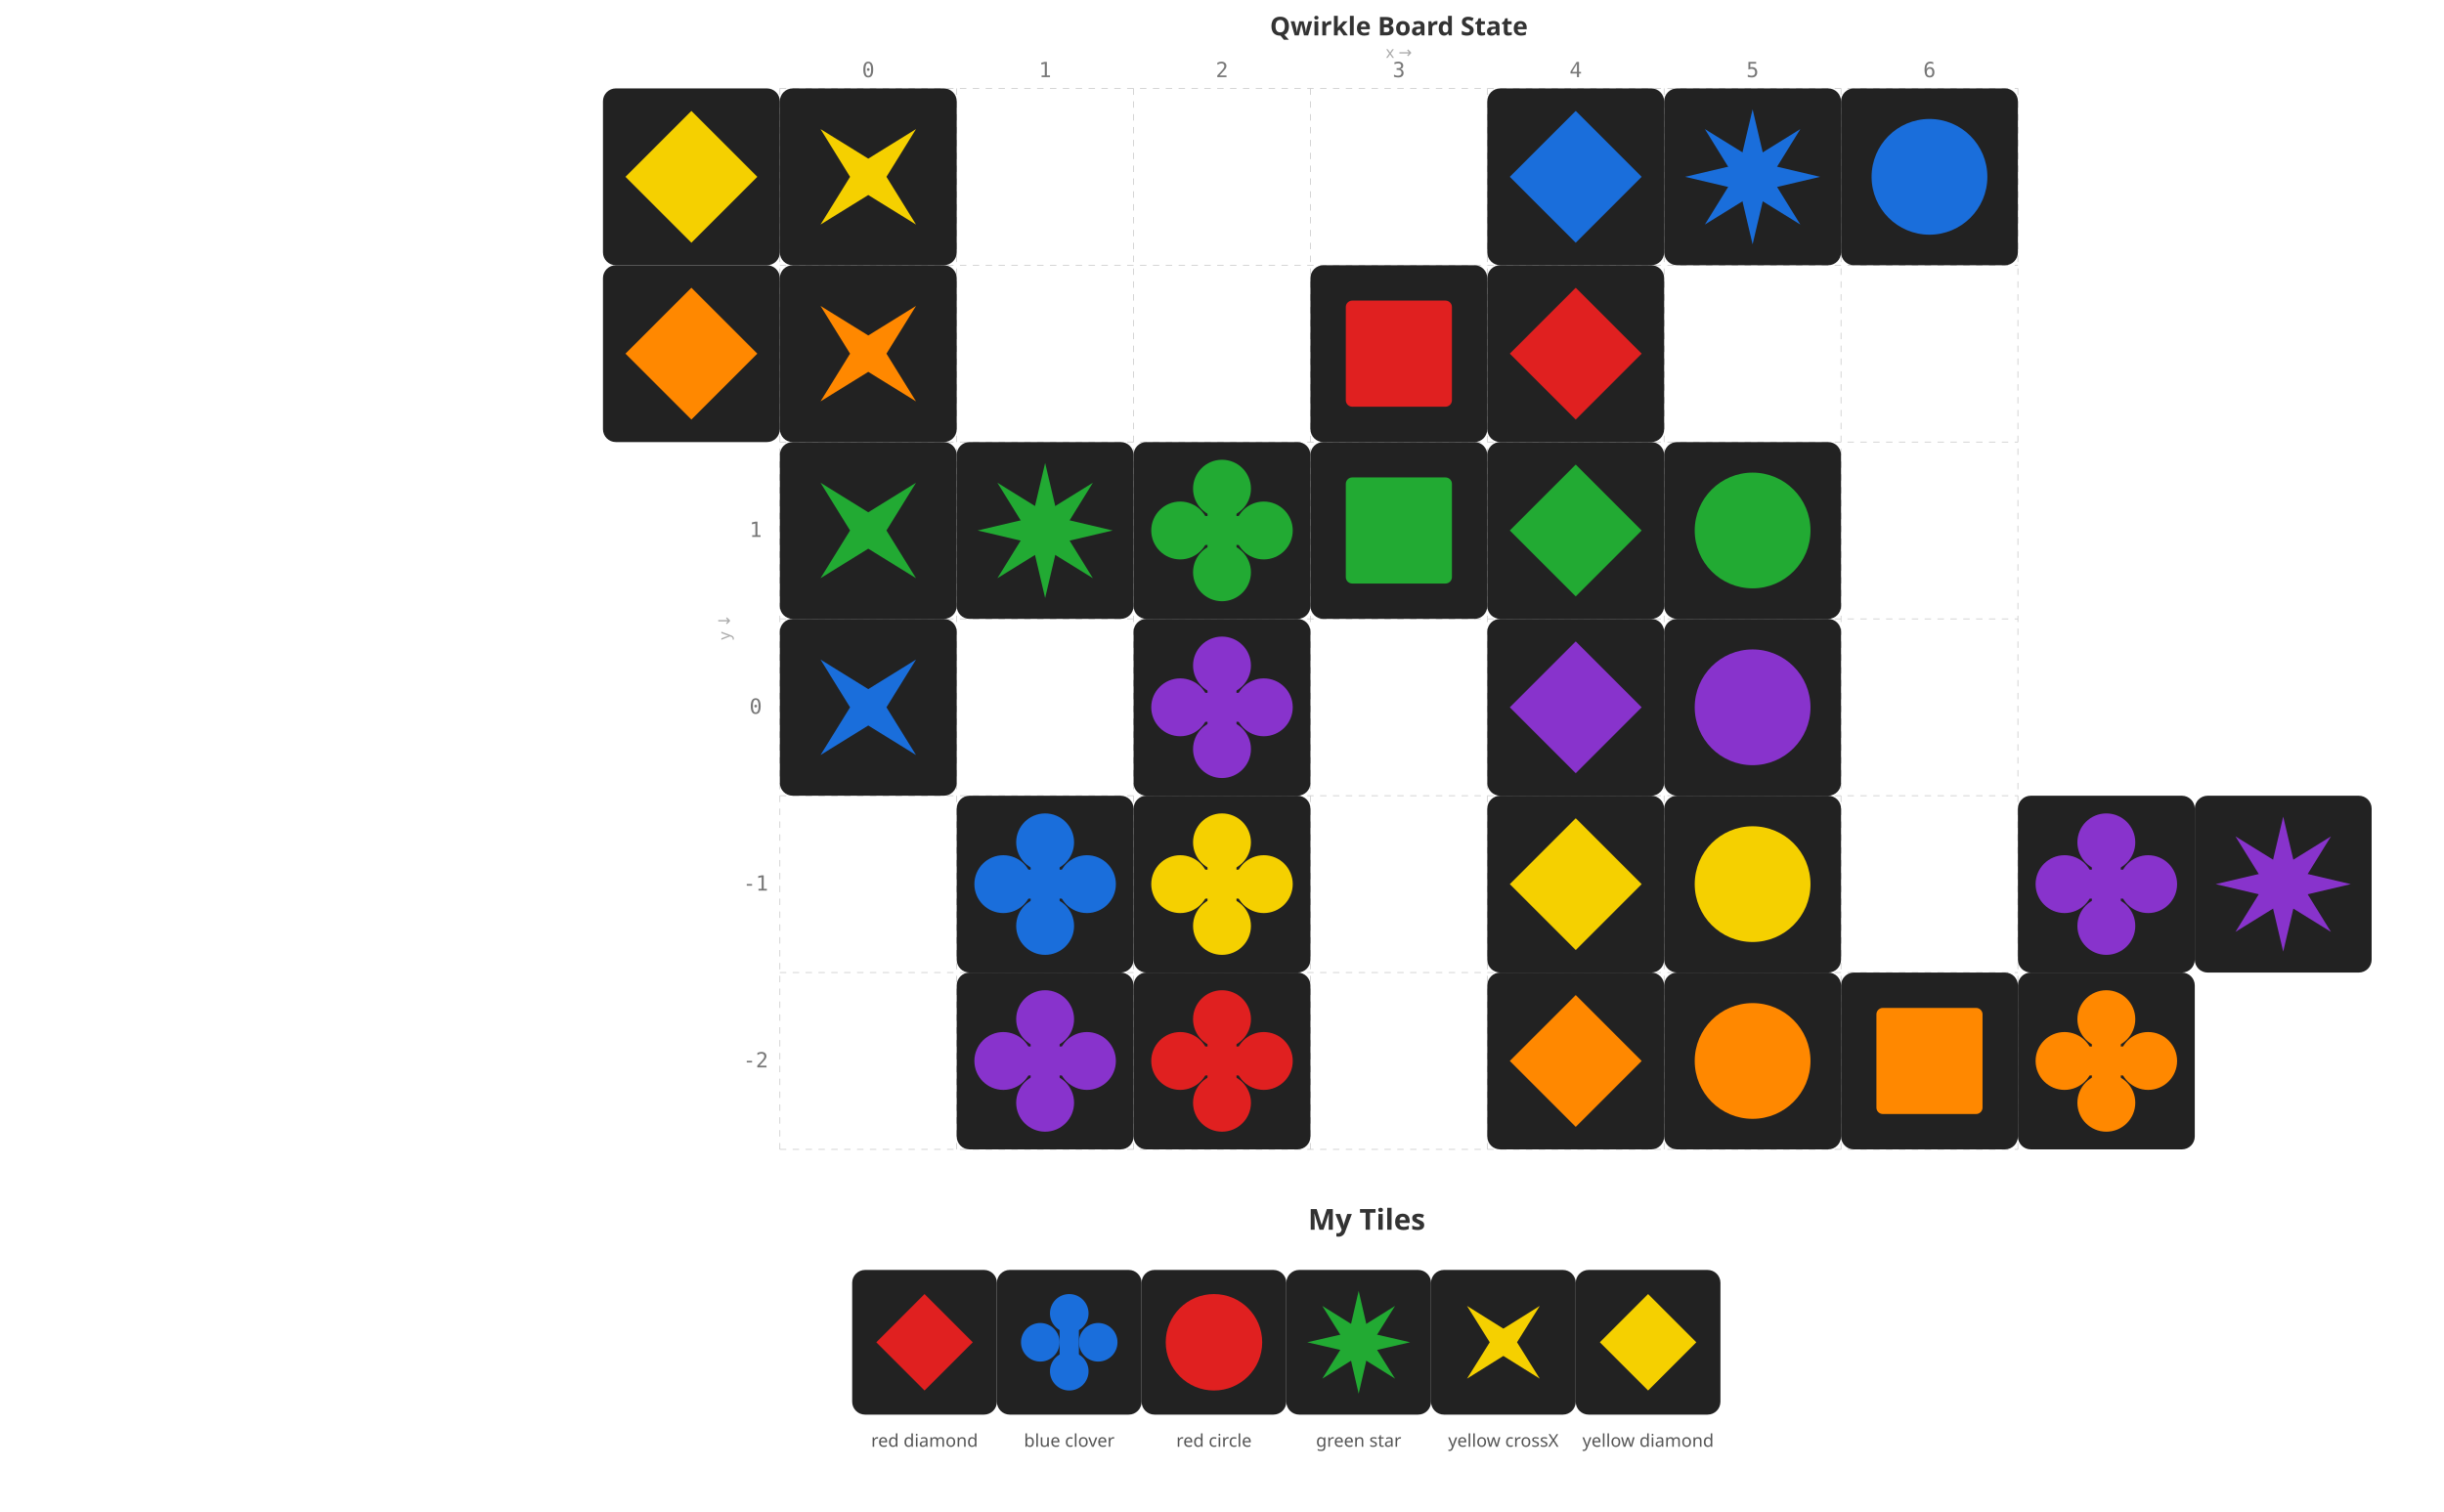
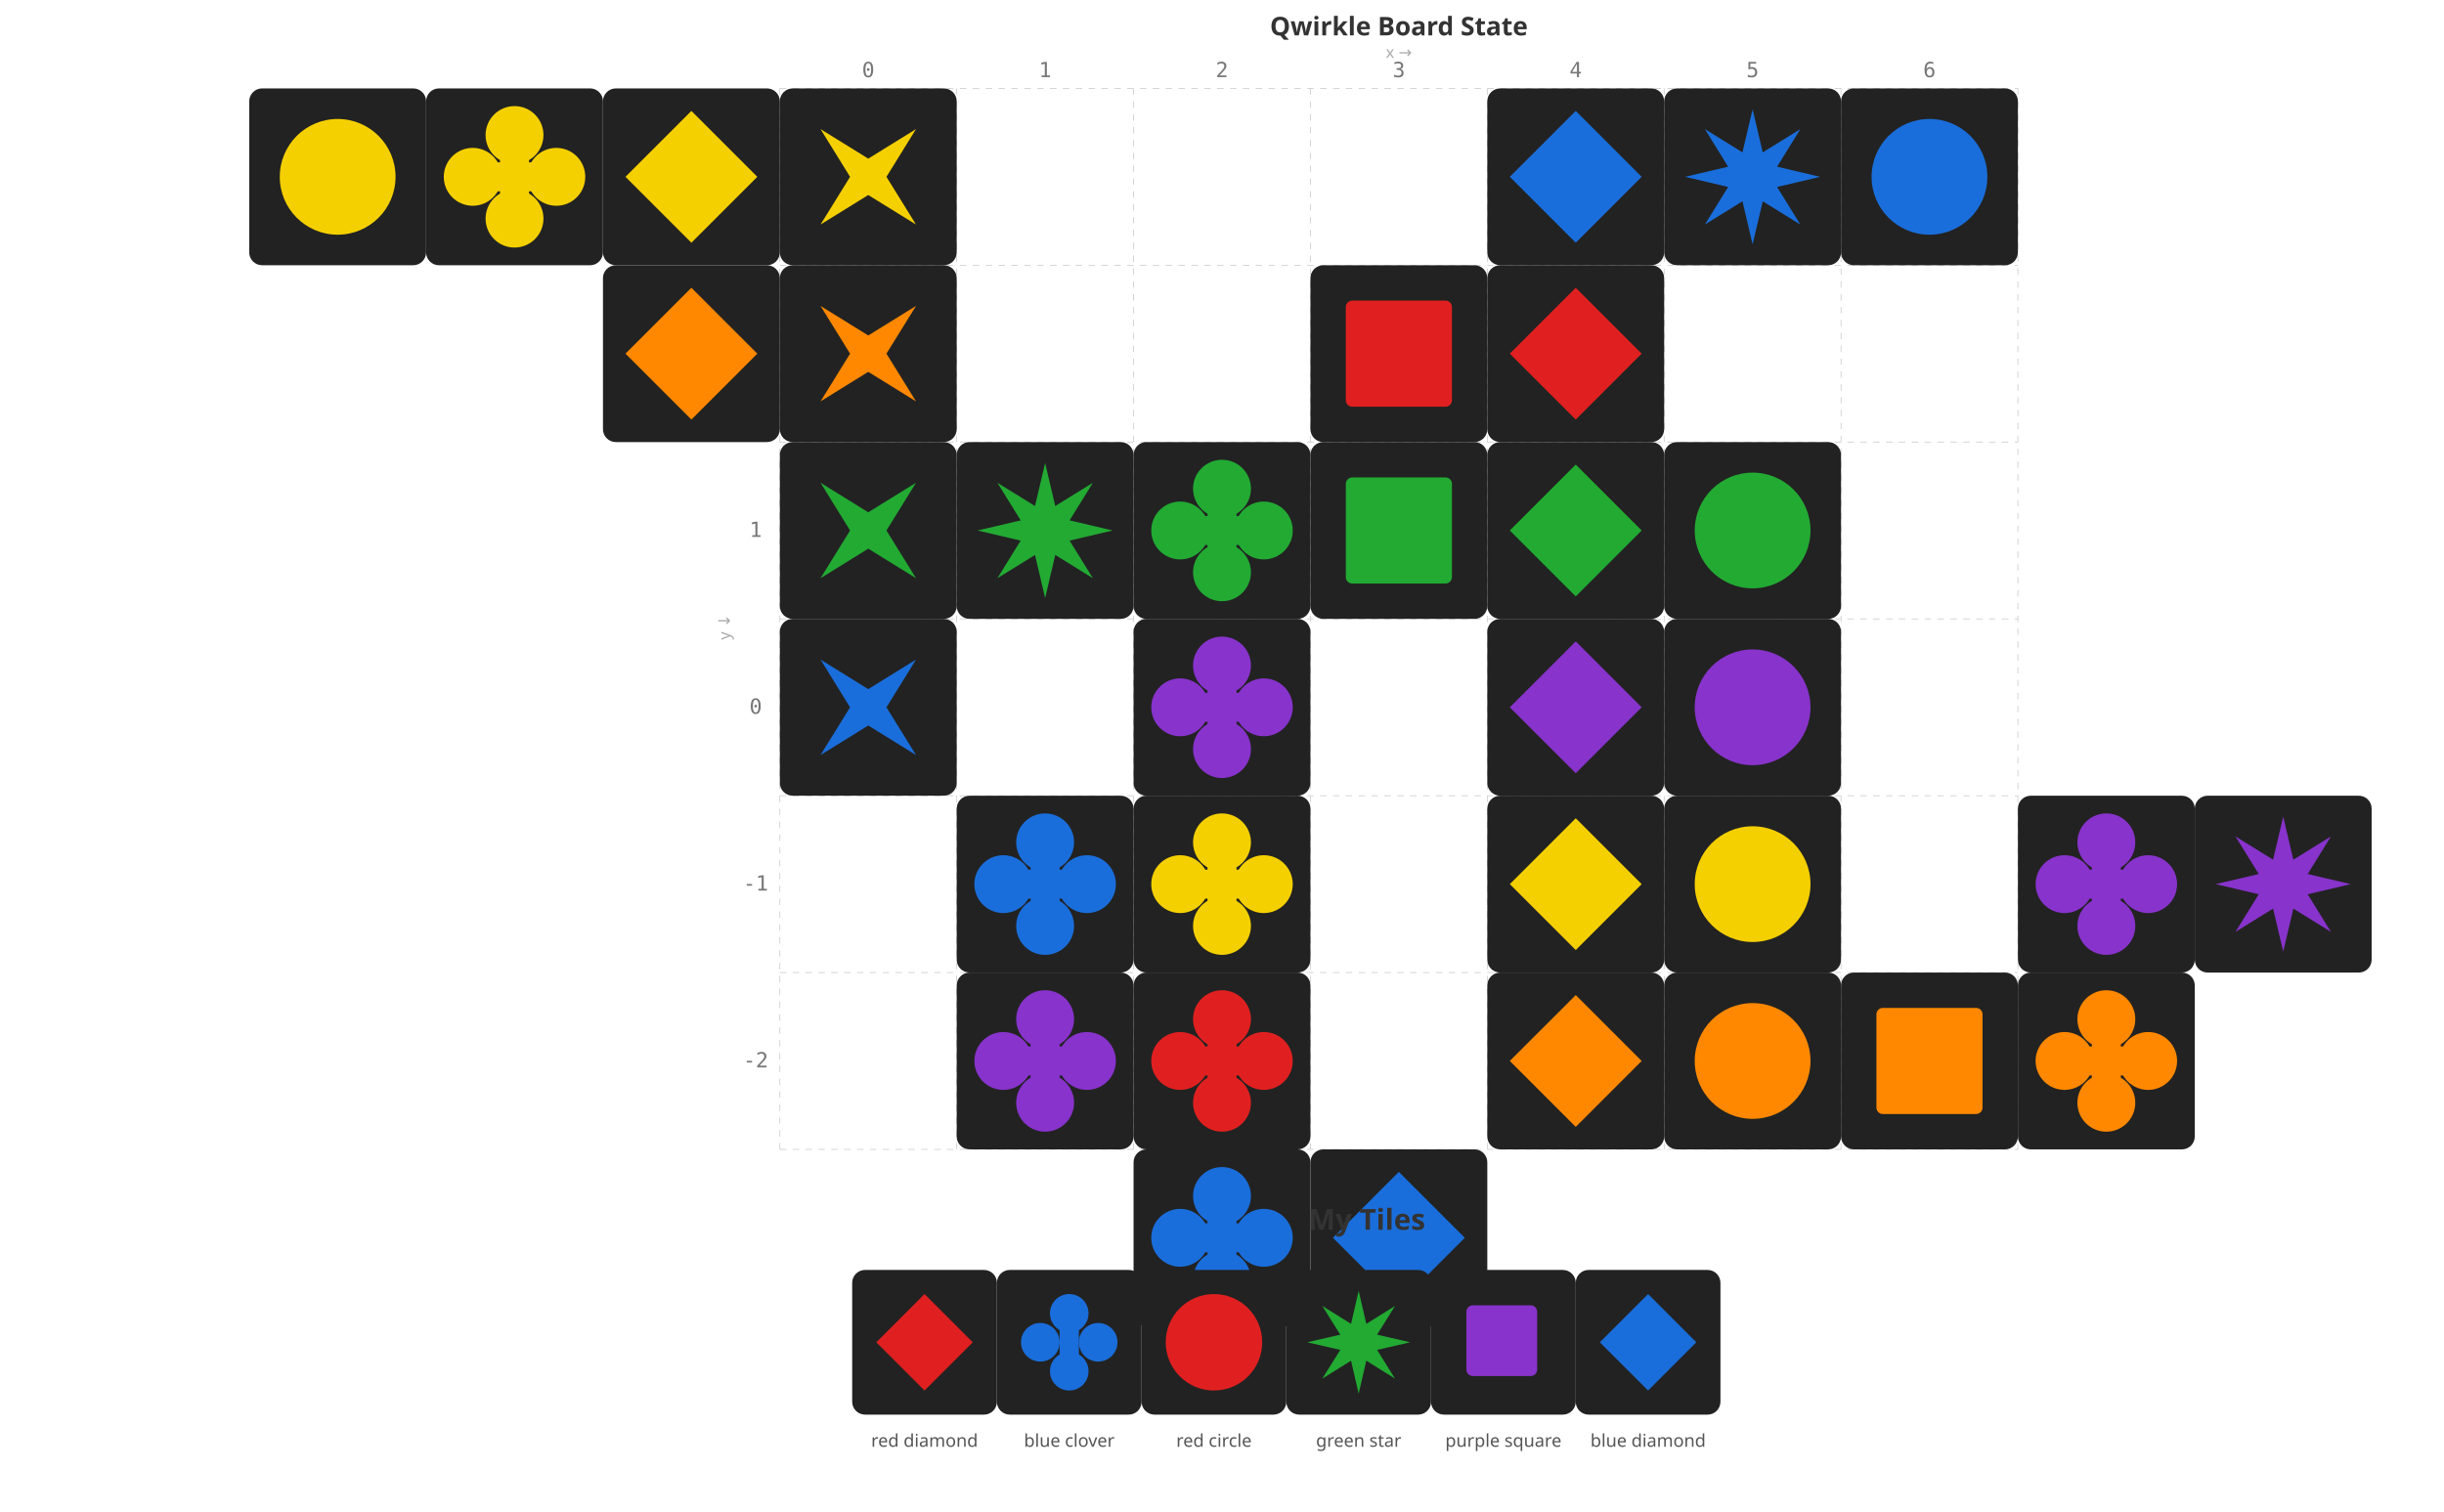
<svg xmlns="http://www.w3.org/2000/svg" viewBox="-440 0 1520 940" width="1520" height="940" style="background:#f5f0e8">
  <text x="430" y="22" text-anchor="middle" font-size="16" fill="#333" font-family="sans-serif" font-weight="bold">Qwirkle Board State</text>
  <text x="100" y="48" text-anchor="middle" font-size="13" fill="#777" font-family="monospace">0</text>
  <text x="210" y="48" text-anchor="middle" font-size="13" fill="#777" font-family="monospace">1</text>
  <text x="320" y="48" text-anchor="middle" font-size="13" fill="#777" font-family="monospace">2</text>
  <text x="430" y="48" text-anchor="middle" font-size="13" fill="#777" font-family="monospace">3</text>
  <text x="540" y="48" text-anchor="middle" font-size="13" fill="#777" font-family="monospace">4</text>
  <text x="650" y="48" text-anchor="middle" font-size="13" fill="#777" font-family="monospace">5</text>
  <text x="760" y="48" text-anchor="middle" font-size="13" fill="#777" font-family="monospace">6</text>
  <text x="30" y="114" text-anchor="middle" font-size="13" fill="#777" font-family="monospace">3</text>
  <text x="30" y="224" text-anchor="middle" font-size="13" fill="#777" font-family="monospace">2</text>
  <text x="30" y="334" text-anchor="middle" font-size="13" fill="#777" font-family="monospace">1</text>
  <text x="30" y="444" text-anchor="middle" font-size="13" fill="#777" font-family="monospace">0</text>
  <text x="30" y="554" text-anchor="middle" font-size="13" fill="#777" font-family="monospace">-1</text>
  <text x="30" y="664" text-anchor="middle" font-size="13" fill="#777" font-family="monospace">-2</text>
  <text x="430" y="36" text-anchor="middle" font-size="10" fill="#aaa" font-family="sans-serif">x →</text>
  <text x="14" y="390" text-anchor="middle" font-size="10" fill="#aaa" font-family="sans-serif" transform="rotate(-90,14,390)">y ↓</text>
  <g stroke="#ccc" stroke-width="0.5" stroke-dasharray="4,4">
    <line x1="45" y1="55" x2="45" y2="715" />
    <line x1="155" y1="55" x2="155" y2="715" />
    <line x1="265" y1="55" x2="265" y2="715" />
    <line x1="375" y1="55" x2="375" y2="715" />
    <line x1="485" y1="55" x2="485" y2="715" />
    <line x1="595" y1="55" x2="595" y2="715" />
    <line x1="705" y1="55" x2="705" y2="715" />
    <line x1="815" y1="55" x2="815" y2="715" />
    <line x1="45" y1="55" x2="815" y2="55" />
    <line x1="45" y1="165" x2="815" y2="165" />
    <line x1="45" y1="275" x2="815" y2="275" />
    <line x1="45" y1="385" x2="815" y2="385" />
    <line x1="45" y1="495" x2="815" y2="495" />
    <line x1="45" y1="605" x2="815" y2="605" />
    <line x1="45" y1="715" x2="815" y2="715" />
  </g>
+   <rect x="-285" y="55" width="110" height="110" rx="8" fill="#222" />
+   <circle cx="-230" cy="110" r="36" fill="#f5d000" />
+   <rect x="-175" y="55" width="110" height="110" rx="8" fill="#222" />
+   <g transform="translate(-120,110)">
+     <circle cx="0" cy="-26" r="18" fill="#f5d000" />
+     <circle cx="26" cy="0" r="18" fill="#f5d000" />
+     <circle cx="0" cy="26" r="18" fill="#f5d000" />
+     <circle cx="-26" cy="0" r="18" fill="#f5d000" />
+     <rect x="-9" y="-26" width="18" height="52" fill="#f5d000" />
+     <rect x="-26" y="-9" width="52" height="18" fill="#f5d000" />
+   </g>
  <rect x="-65" y="55" width="110" height="110" rx="8" fill="#222" />
  <polygon points="-10,69 31,110 -10,151 -51,110" fill="#f5d000" />
  <rect x="-65" y="165" width="110" height="110" rx="8" fill="#222" />
  <polygon points="-10,179 31,220 -10,261 -51,220" fill="#ff8800" />
  <rect x="45" y="55" width="110" height="110" rx="8" fill="#222" />
  <g transform="translate(100,110) rotate(45)">
    <polygon points="0,-42 8,-8 42,0 8,8 0,42 -8,8 -42,0 -8,-8" fill="#f5d000" />
  </g>
  <rect x="45" y="165" width="110" height="110" rx="8" fill="#222" />
  <g transform="translate(100,220) rotate(45)">
    <polygon points="0,-42 8,-8 42,0 8,8 0,42 -8,8 -42,0 -8,-8" fill="#ff8800" />
  </g>
  <rect x="45" y="275" width="110" height="110" rx="8" fill="#222" />
  <g transform="translate(100,330) rotate(45)">
    <polygon points="0,-42 8,-8 42,0 8,8 0,42 -8,8 -42,0 -8,-8" fill="#22aa33" />
  </g>
  <rect x="45" y="385" width="110" height="110" rx="8" fill="#222" />
  <g transform="translate(100,440) rotate(45)">
    <polygon points="0,-42 8,-8 42,0 8,8 0,42 -8,8 -42,0 -8,-8" fill="#1a6edb" />
  </g>
  <rect x="155" y="275" width="110" height="110" rx="8" fill="#222" />
  <g transform="translate(210,330)">
    <polygon points="0,-42 8,-8 42,0 8,8 0,42 -8,8 -42,0 -8,-8" fill="#22aa33" />
    <polygon points="0,-42 8,-8 42,0 8,8 0,42 -8,8 -42,0 -8,-8" fill="#22aa33" transform="rotate(45)" />
  </g>
  <rect x="155" y="495" width="110" height="110" rx="8" fill="#222" />
  <g transform="translate(210,550)">
    <circle cx="0" cy="-26" r="18" fill="#1a6edb" />
    <circle cx="26" cy="0" r="18" fill="#1a6edb" />
    <circle cx="0" cy="26" r="18" fill="#1a6edb" />
    <circle cx="-26" cy="0" r="18" fill="#1a6edb" />
    <rect x="-9" y="-26" width="18" height="52" fill="#1a6edb" />
    <rect x="-26" y="-9" width="52" height="18" fill="#1a6edb" />
  </g>
  <rect x="155" y="605" width="110" height="110" rx="8" fill="#222" />
  <g transform="translate(210,660)">
    <circle cx="0" cy="-26" r="18" fill="#8833cc" />
    <circle cx="26" cy="0" r="18" fill="#8833cc" />
    <circle cx="0" cy="26" r="18" fill="#8833cc" />
    <circle cx="-26" cy="0" r="18" fill="#8833cc" />
    <rect x="-9" y="-26" width="18" height="52" fill="#8833cc" />
    <rect x="-26" y="-9" width="52" height="18" fill="#8833cc" />
  </g>
  <rect x="265" y="275" width="110" height="110" rx="8" fill="#222" />
  <g transform="translate(320,330)">
    <circle cx="0" cy="-26" r="18" fill="#22aa33" />
    <circle cx="26" cy="0" r="18" fill="#22aa33" />
    <circle cx="0" cy="26" r="18" fill="#22aa33" />
    <circle cx="-26" cy="0" r="18" fill="#22aa33" />
    <rect x="-9" y="-26" width="18" height="52" fill="#22aa33" />
    <rect x="-26" y="-9" width="52" height="18" fill="#22aa33" />
  </g>
  <rect x="265" y="385" width="110" height="110" rx="8" fill="#222" />
  <g transform="translate(320,440)">
    <circle cx="0" cy="-26" r="18" fill="#8833cc" />
    <circle cx="26" cy="0" r="18" fill="#8833cc" />
    <circle cx="0" cy="26" r="18" fill="#8833cc" />
    <circle cx="-26" cy="0" r="18" fill="#8833cc" />
    <rect x="-9" y="-26" width="18" height="52" fill="#8833cc" />
    <rect x="-26" y="-9" width="52" height="18" fill="#8833cc" />
  </g>
  <rect x="265" y="495" width="110" height="110" rx="8" fill="#222" />
  <g transform="translate(320,550)">
    <circle cx="0" cy="-26" r="18" fill="#f5d000" />
    <circle cx="26" cy="0" r="18" fill="#f5d000" />
    <circle cx="0" cy="26" r="18" fill="#f5d000" />
    <circle cx="-26" cy="0" r="18" fill="#f5d000" />
    <rect x="-9" y="-26" width="18" height="52" fill="#f5d000" />
    <rect x="-26" y="-9" width="52" height="18" fill="#f5d000" />
  </g>
  <rect x="265" y="605" width="110" height="110" rx="8" fill="#222" />
  <g transform="translate(320,660)">
    <circle cx="0" cy="-26" r="18" fill="#e02020" />
    <circle cx="26" cy="0" r="18" fill="#e02020" />
    <circle cx="0" cy="26" r="18" fill="#e02020" />
    <circle cx="-26" cy="0" r="18" fill="#e02020" />
    <rect x="-9" y="-26" width="18" height="52" fill="#e02020" />
    <rect x="-26" y="-9" width="52" height="18" fill="#e02020" />
  </g>
+   <rect x="265" y="715" width="110" height="110" rx="8" fill="#222" />
+   <g transform="translate(320,770)">
+     <circle cx="0" cy="-26" r="18" fill="#1a6edb" />
+     <circle cx="26" cy="0" r="18" fill="#1a6edb" />
+     <circle cx="0" cy="26" r="18" fill="#1a6edb" />
+     <circle cx="-26" cy="0" r="18" fill="#1a6edb" />
+     <rect x="-9" y="-26" width="18" height="52" fill="#1a6edb" />
+     <rect x="-26" y="-9" width="52" height="18" fill="#1a6edb" />
+   </g>
  <rect x="375" y="165" width="110" height="110" rx="8" fill="#222" />
  <rect x="397" y="187" width="66" height="66" rx="4" fill="#e02020" />
  <rect x="375" y="275" width="110" height="110" rx="8" fill="#222" />
  <rect x="397" y="297" width="66" height="66" rx="4" fill="#22aa33" />
+   <rect x="375" y="715" width="110" height="110" rx="8" fill="#222" />
+   <polygon points="430,729 471,770 430,811 389,770" fill="#1a6edb" />
  <rect x="485" y="55" width="110" height="110" rx="8" fill="#222" />
  <polygon points="540,69 581,110 540,151 499,110" fill="#1a6edb" />
  <rect x="485" y="165" width="110" height="110" rx="8" fill="#222" />
  <polygon points="540,179 581,220 540,261 499,220" fill="#e02020" />
  <rect x="485" y="275" width="110" height="110" rx="8" fill="#222" />
  <polygon points="540,289 581,330 540,371 499,330" fill="#22aa33" />
  <rect x="485" y="385" width="110" height="110" rx="8" fill="#222" />
  <polygon points="540,399 581,440 540,481 499,440" fill="#8833cc" />
  <rect x="485" y="495" width="110" height="110" rx="8" fill="#222" />
  <polygon points="540,509 581,550 540,591 499,550" fill="#f5d000" />
  <rect x="485" y="605" width="110" height="110" rx="8" fill="#222" />
  <polygon points="540,619 581,660 540,701 499,660" fill="#ff8800" />
  <rect x="595" y="55" width="110" height="110" rx="8" fill="#222" />
  <g transform="translate(650,110)">
    <polygon points="0,-42 8,-8 42,0 8,8 0,42 -8,8 -42,0 -8,-8" fill="#1a6edb" />
    <polygon points="0,-42 8,-8 42,0 8,8 0,42 -8,8 -42,0 -8,-8" fill="#1a6edb" transform="rotate(45)" />
  </g>
  <rect x="595" y="275" width="110" height="110" rx="8" fill="#222" />
  <circle cx="650" cy="330" r="36" fill="#22aa33" />
  <rect x="595" y="385" width="110" height="110" rx="8" fill="#222" />
  <circle cx="650" cy="440" r="36" fill="#8833cc" />
  <rect x="595" y="495" width="110" height="110" rx="8" fill="#222" />
  <circle cx="650" cy="550" r="36" fill="#f5d000" />
  <rect x="595" y="605" width="110" height="110" rx="8" fill="#222" />
  <circle cx="650" cy="660" r="36" fill="#ff8800" />
  <rect x="705" y="55" width="110" height="110" rx="8" fill="#222" />
  <circle cx="760" cy="110" r="36" fill="#1a6edb" />
  <rect x="705" y="605" width="110" height="110" rx="8" fill="#222" />
  <rect x="727" y="627" width="66" height="66" rx="4" fill="#ff8800" />
  <rect x="815" y="495" width="110" height="110" rx="8" fill="#222" />
  <g transform="translate(870,550)">
    <circle cx="0" cy="-26" r="18" fill="#8833cc" />
    <circle cx="26" cy="0" r="18" fill="#8833cc" />
    <circle cx="0" cy="26" r="18" fill="#8833cc" />
    <circle cx="-26" cy="0" r="18" fill="#8833cc" />
    <rect x="-9" y="-26" width="18" height="52" fill="#8833cc" />
    <rect x="-26" y="-9" width="52" height="18" fill="#8833cc" />
  </g>
  <rect x="815" y="605" width="110" height="110" rx="8" fill="#222" />
  <g transform="translate(870,660)">
    <circle cx="0" cy="-26" r="18" fill="#ff8800" />
    <circle cx="26" cy="0" r="18" fill="#ff8800" />
    <circle cx="0" cy="26" r="18" fill="#ff8800" />
    <circle cx="-26" cy="0" r="18" fill="#ff8800" />
    <rect x="-9" y="-26" width="18" height="52" fill="#ff8800" />
    <rect x="-26" y="-9" width="52" height="18" fill="#ff8800" />
  </g>
  <rect x="925" y="495" width="110" height="110" rx="8" fill="#222" />
  <g transform="translate(980,550)">
    <polygon points="0,-42 8,-8 42,0 8,8 0,42 -8,8 -42,0 -8,-8" fill="#8833cc" />
    <polygon points="0,-42 8,-8 42,0 8,8 0,42 -8,8 -42,0 -8,-8" fill="#8833cc" transform="rotate(45)" />
  </g>
  <text x="410" y="765" text-anchor="middle" font-size="18" fill="#333" font-family="sans-serif" font-weight="bold">My Tiles</text>
  <rect x="90" y="790" width="90" height="90" rx="8" fill="#222" />
  <polygon points="135,805 165,835 135,865 105,835" fill="#e02020" />
  <text x="135" y="900" text-anchor="middle" font-size="11" fill="#555" font-family="sans-serif">red diamond</text>
  <rect x="180" y="790" width="90" height="90" rx="8" fill="#222" />
  <g transform="translate(225,835)">
    <circle cx="0" cy="-18" r="12" fill="#1a6edb" />
    <circle cx="18" cy="0" r="12" fill="#1a6edb" />
    <circle cx="0" cy="18" r="12" fill="#1a6edb" />
    <circle cx="-18" cy="0" r="12" fill="#1a6edb" />
    <rect x="-6" y="-18" width="12" height="36" fill="#1a6edb" />
  </g>
  <text x="225" y="900" text-anchor="middle" font-size="11" fill="#555" font-family="sans-serif">blue clover</text>
  <rect x="270" y="790" width="90" height="90" rx="8" fill="#222" />
  <circle cx="315" cy="835" r="30" fill="#e02020" />
  <text x="315" y="900" text-anchor="middle" font-size="11" fill="#555" font-family="sans-serif">red circle</text>
  <rect x="360" y="790" width="90" height="90" rx="8" fill="#222" />
  <g transform="translate(405,835)">
    <polygon points="0,-32 6,-6 32,0 6,6 0,32 -6,6 -32,0 -6,-6" fill="#22aa33" />
    <polygon points="0,-32 6,-6 32,0 6,6 0,32 -6,6 -32,0 -6,-6" fill="#22aa33" transform="rotate(45)" />
  </g>
  <text x="405" y="900" text-anchor="middle" font-size="11" fill="#555" font-family="sans-serif">green star</text>
  <rect x="450" y="790" width="90" height="90" rx="8" fill="#222" />
-   <g transform="translate(495,835) rotate(45)">
-     <polygon points="0,-32 6,-6 32,0 6,6 0,32 -6,6 -32,0 -6,-6" fill="#f5d000" />
-   </g>
-   <text x="495" y="900" text-anchor="middle" font-size="11" fill="#555" font-family="sans-serif">yellow crossX</text>
+   <rect x="472" y="812" width="44" height="44" rx="4" fill="#8833cc" />
+   <text x="495" y="900" text-anchor="middle" font-size="11" fill="#555" font-family="sans-serif">purple square</text>
  <rect x="540" y="790" width="90" height="90" rx="8" fill="#222" />
-   <polygon points="585,805 615,835 585,865 555,835" fill="#f5d000" />
-   <text x="585" y="900" text-anchor="middle" font-size="11" fill="#555" font-family="sans-serif">yellow diamond</text>
+   <polygon points="585,805 615,835 585,865 555,835" fill="#1a6edb" />
+   <text x="585" y="900" text-anchor="middle" font-size="11" fill="#555" font-family="sans-serif">blue diamond</text>
</svg>
